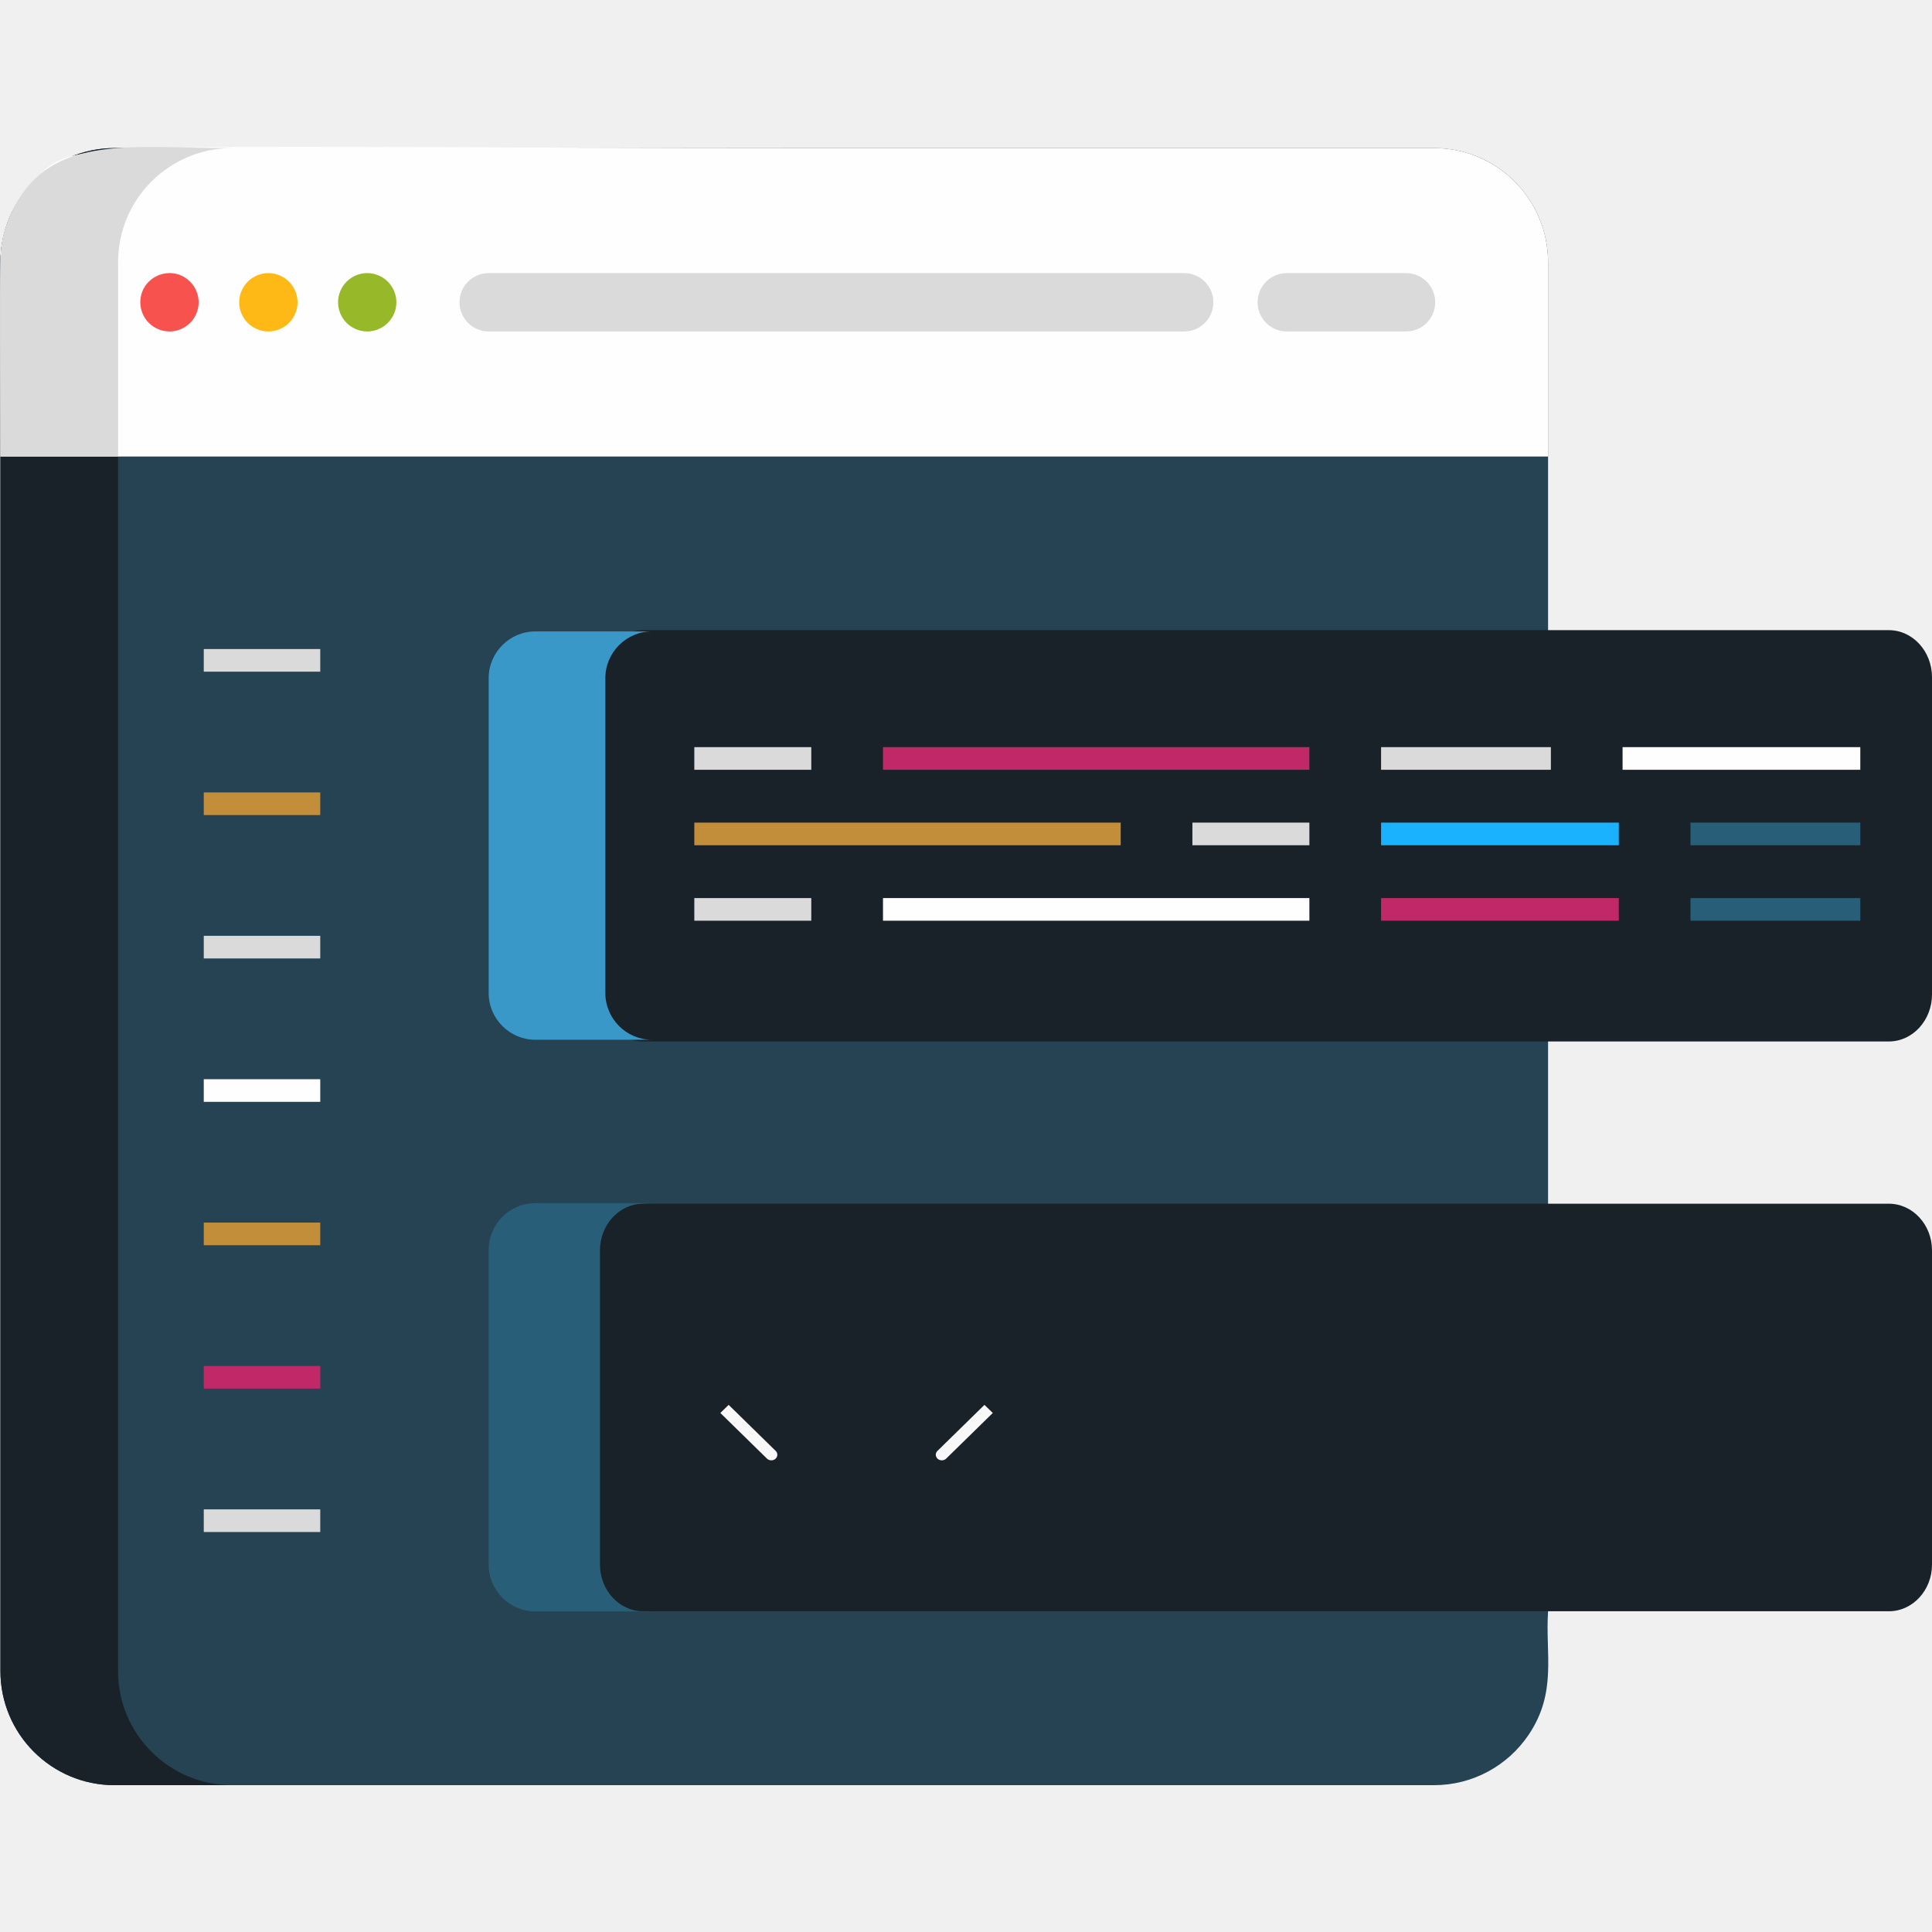
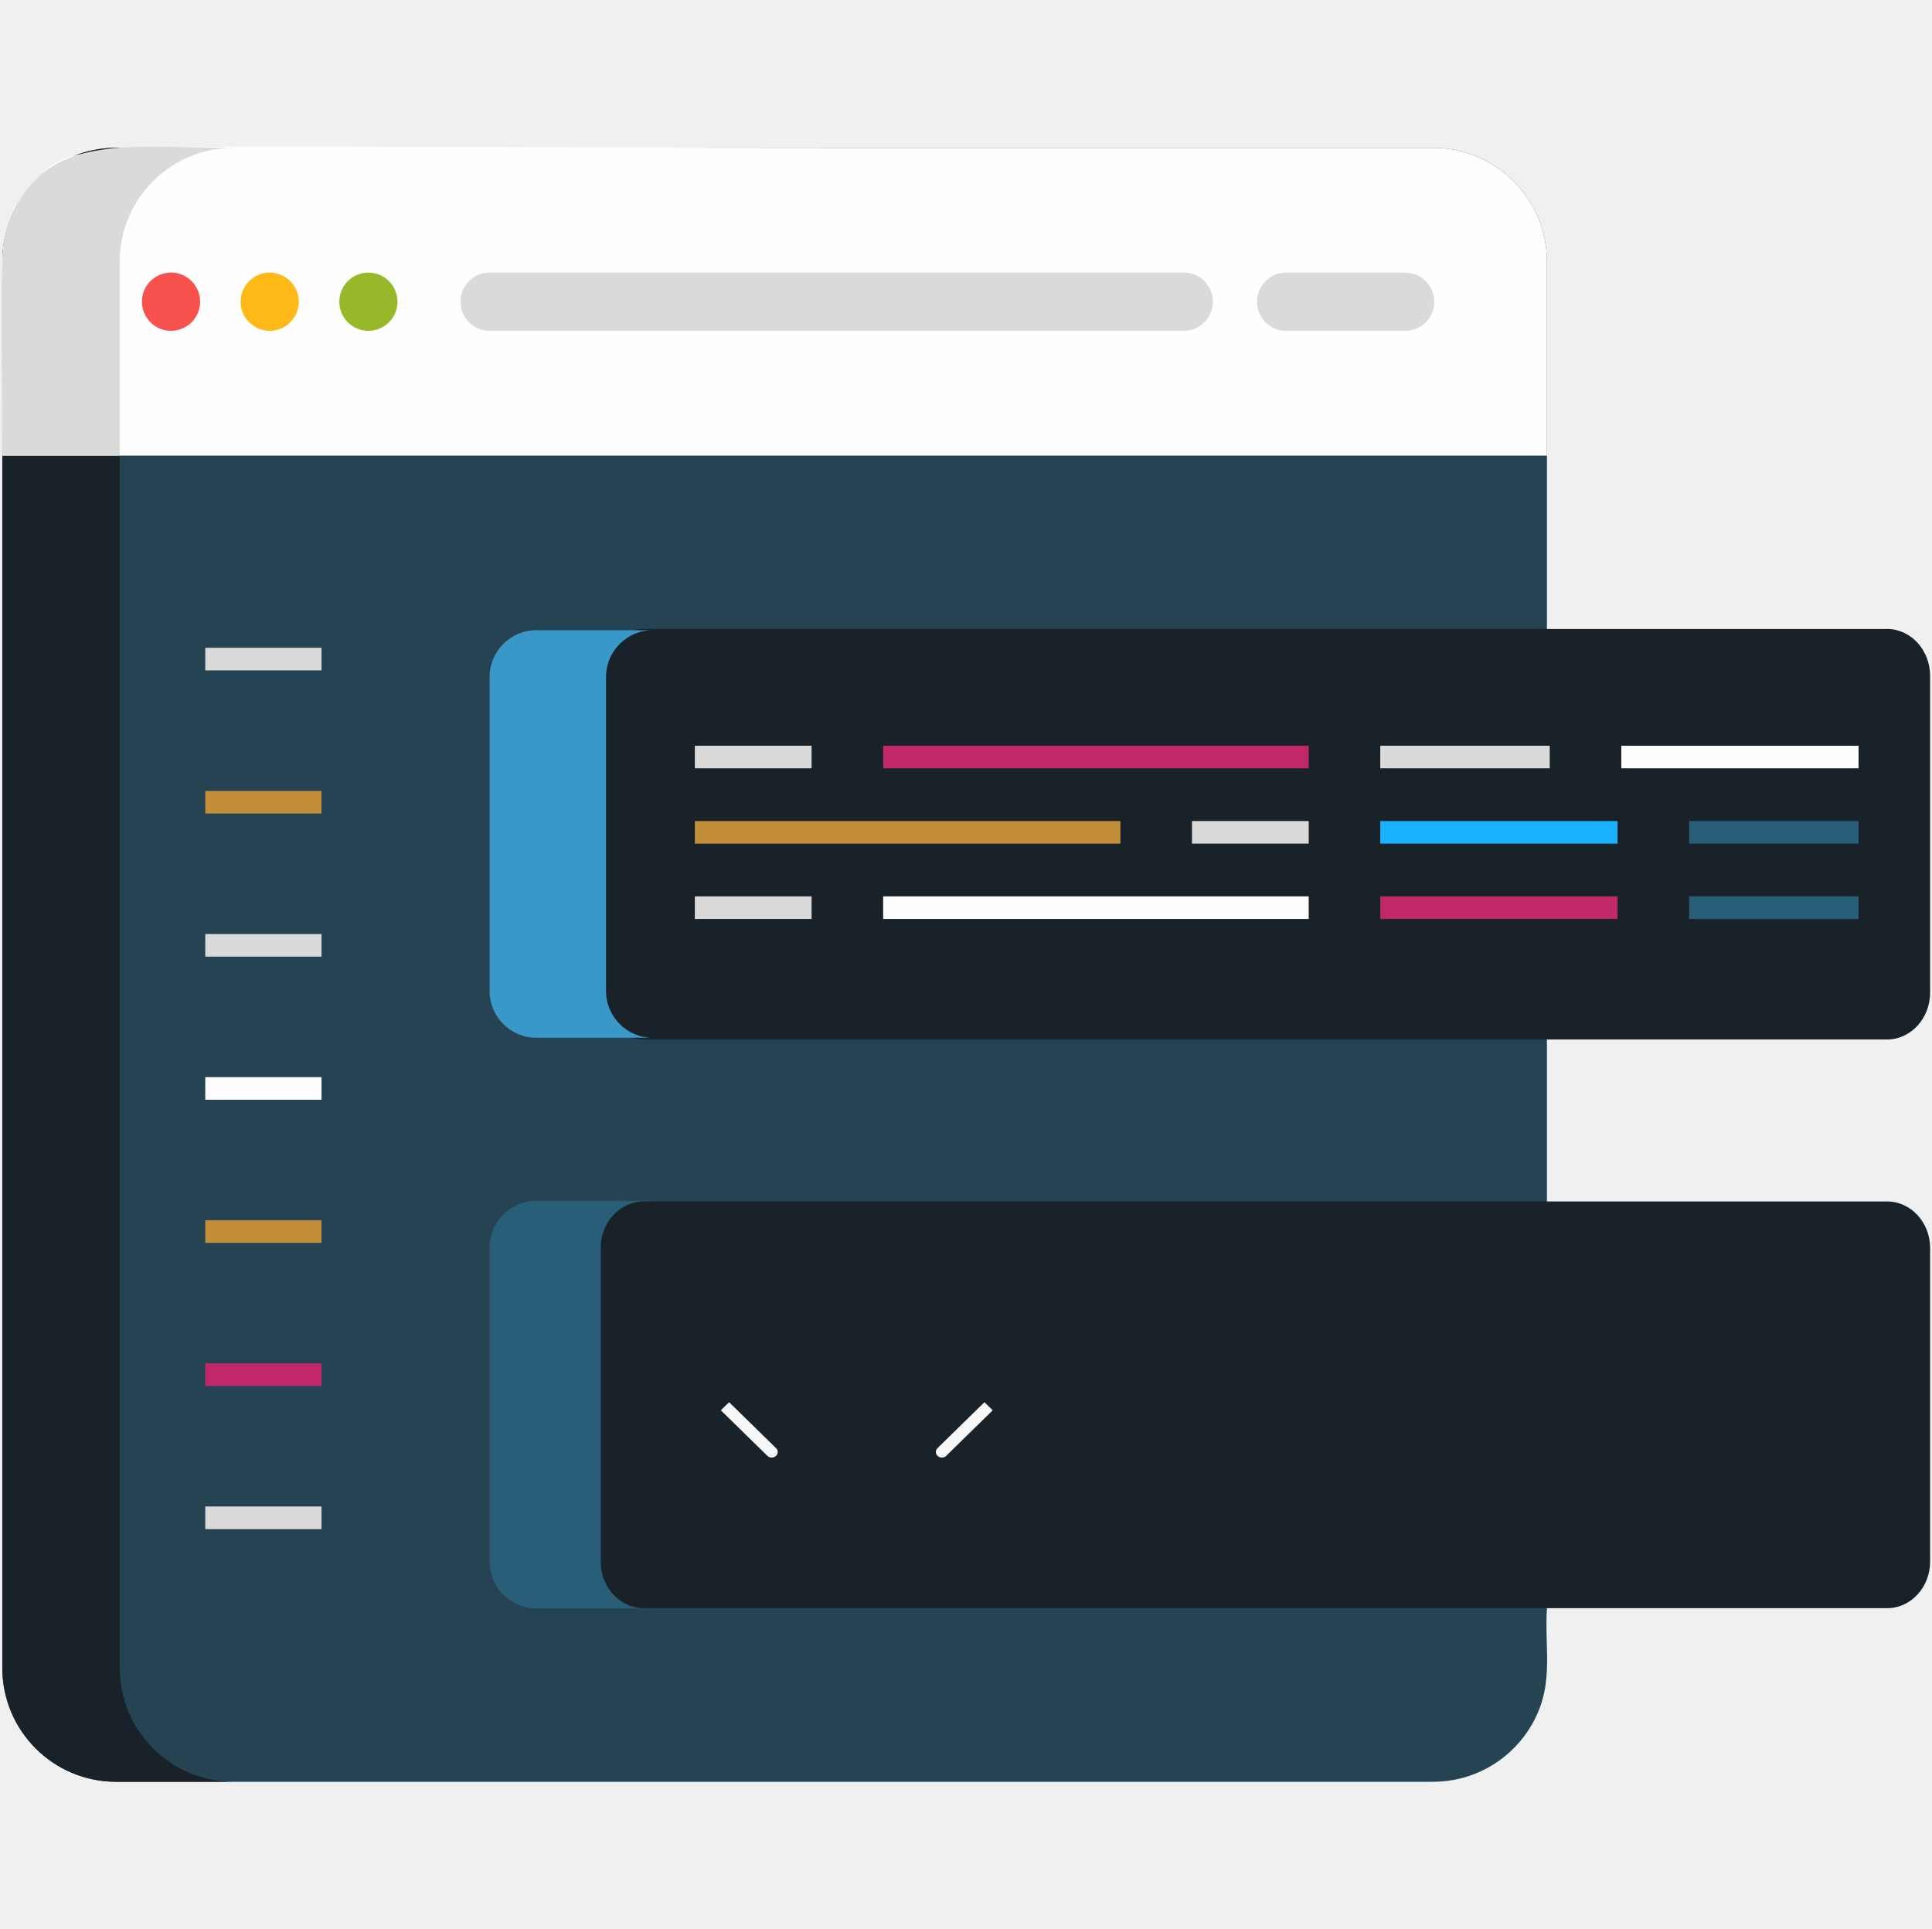
- <svg xmlns="http://www.w3.org/2000/svg" width="512" height="512" viewBox="0 0 512 512" fill="none">
+ <svg xmlns="http://www.w3.org/2000/svg" width="513" height="512" viewBox="0 0 513 512" fill="none">
  <g opacity="0.95">
-     <g clip-path="url(#clip0_236_760)">
-       <path d="M380.016 39.243C313.323 39.243 97.436 39.243 30.349 39.243C13.692 39.243 0.111 52.739 0.111 69.481C0.111 87.293 0.111 429.071 0.111 442.853C0.111 459.512 13.608 473.091 30.349 473.091C45.31 473.091 115.733 473.091 130.73 473.091C168.039 473.091 342.024 473.091 380.016 473.091C390.348 473.091 399.597 467.891 405.09 459.759C412.728 448.453 409.485 438.308 410.254 427.05V419.147C410.254 305.46 410.254 172.987 410.254 69.481C410.254 52.82 396.755 39.243 380.016 39.243Z" fill="#1B3B4C" />
-       <path d="M31.29 442.853C31.29 355.384 31.29 157.318 31.29 69.481C31.29 52.781 44.828 39.243 61.528 39.243C42.226 39.243 49.649 39.243 30.35 39.243C13.651 39.243 0.112 52.78 0.112 69.481C0.112 88.471 0.112 424.016 0.112 442.853C0.112 459.512 13.609 473.091 30.35 473.091C49.649 473.091 42.226 473.091 61.528 473.091C44.893 473.091 31.29 459.615 31.29 442.853Z" fill="#10181F" />
-       <rect x="54" y="324" width="30.87" height="6" fill="#C08930" />
-       <rect x="54" y="362" width="30.87" height="6" fill="#BF1E62" />
-       <rect x="54" y="400" width="30.87" height="6" fill="#D9D9D9" />
-       <rect x="54" y="286" width="30.87" height="6" fill="white" />
-       <rect x="54" y="248" width="30.87" height="6" fill="#D9D9D9" />
-       <rect x="54" y="210" width="30.87" height="6" fill="#C08930" />
-       <rect x="54" y="172" width="30.87" height="6" fill="#D9D9D9" />
-       <path d="M410.254 69.481C410.254 52.781 396.716 39.243 380.016 39.243H219.255C11.043 39.243 19.838 36.091 7.966 49.15C3.086 54.52 0.111 61.653 0.111 69.481V120.976H219.255H410.254V69.481Z" fill="white" />
-       <path d="M31.29 69.481C31.29 52.752 44.856 39.244 61.526 39.243C34.476 39.378 11.589 34.626 2.215 58.382C-0.505 65.274 -0.006 65.244 0.113 120.976H31.291C31.29 112.771 31.29 82.324 31.29 69.481Z" fill="#D9D9D9" />
-       <path d="M500.586 276H170.414C164.136 276 159 270.394 159 263.542V179.458C159 172.605 164.137 167 170.414 167H500.586C506.864 167 512 172.606 512 179.458V263.542C512 270.395 506.863 276 500.586 276Z" fill="#10181F" />
-       <path d="M160.426 414.682V331.202C160.426 324.399 165.992 318.834 172.794 318.834H141.873C135.07 318.834 129.505 324.4 129.505 331.202V414.682C129.505 421.485 135.071 427.05 141.873 427.05H172.794C165.992 427.05 160.426 421.485 160.426 414.682Z" fill="#1F5773" />
-       <path d="M500.586 427H170.414C164.136 427 159 421.445 159 414.657V331.343C159 324.554 164.137 319 170.414 319H500.586C506.864 319 512 324.555 512 331.343V414.657C512 421.446 506.863 427 500.586 427Z" fill="#10181F" />
-       <path d="M160.426 263.179V179.699C160.426 172.896 165.992 167.331 172.794 167.331H141.873C135.07 167.331 129.505 172.897 129.505 179.699V263.179C129.505 269.982 135.071 275.547 141.873 275.547H172.794C165.992 275.547 160.426 269.982 160.426 263.179Z" fill="#3094C6" />
-       <rect x="184" y="198" width="31" height="6" fill="#D9D9D9" />
-       <rect x="234" y="198" width="113" height="6" fill="#BF1E62" />
-       <rect x="366" y="198" width="45" height="6" fill="#D9D9D9" />
-       <rect x="430" y="198" width="63" height="6" fill="white" />
-       <rect x="184" y="218" width="113" height="6" fill="#C08930" />
-       <rect x="316" y="218" width="31" height="6" fill="#D9D9D9" />
-       <rect x="366" y="218" width="63" height="6" fill="#10AFFF" />
-       <rect x="448" y="218" width="45" height="6" fill="#1F5773" />
-       <rect x="184" y="238" width="31" height="6" fill="#D9D9D9" />
-       <path d="M234 238H290.5H347V244H234V238Z" fill="white" />
-       <rect x="366" y="238" width="63" height="6" fill="#BF1E62" />
-       <rect x="448" y="238" width="45" height="6" fill="#1F5773" />
-       <path d="M265.962 369.554L252.153 356.034C252.153 356.033 252.153 356.033 252.153 356.033C250.745 354.656 248.446 354.656 247.038 356.033L265.962 369.554ZM265.962 369.554C265.962 369.555 265.962 369.555 265.962 369.555C267.346 370.911 267.346 373.09 265.962 374.446M265.962 369.554V374.446M265.962 374.446L252.153 387.967C251.454 388.651 250.532 389 249.596 389C248.659 389 247.738 388.651 247.038 387.967C245.654 386.61 245.654 384.431 247.038 383.075L256.891 373.429L258.35 372L256.891 370.571L247.038 360.925C247.038 360.924 247.038 360.924 247.038 360.924C245.654 359.568 245.654 357.39 247.038 356.034L265.962 374.446Z" fill="#F9F9F9" stroke="#10181F" stroke-width="4" />
-       <path d="M188.038 369.554L201.847 356.034C201.847 356.033 201.847 356.033 201.847 356.033C203.255 354.656 205.554 354.656 206.962 356.033L188.038 369.554ZM188.038 369.554C188.038 369.555 188.038 369.555 188.038 369.555C186.654 370.911 186.654 373.09 188.038 374.446M188.038 369.554V374.446M188.038 374.446L201.847 387.967C202.546 388.651 203.468 389 204.404 389C205.341 389 206.262 388.651 206.962 387.967C208.346 386.61 208.346 384.431 206.962 383.075L197.109 373.429L195.65 372L197.109 370.571L206.962 360.925C206.962 360.924 206.962 360.924 206.962 360.924C208.346 359.568 208.346 357.39 206.962 356.034L188.038 374.446Z" fill="#F9F9F9" stroke="#10181F" stroke-width="4" />
-       <path d="M215.216 392.301C214.552 394.079 215.473 396.1 217.391 396.781C219.349 397.473 221.433 396.462 222.102 394.672L215.216 392.301ZM215.216 392.301C215.216 392.301 215.216 392.301 215.216 392.301L230.898 350.327C231.571 348.525 233.663 347.531 235.608 348.218L215.216 392.301ZM235.609 348.219C237.527 348.899 238.448 350.92 237.784 352.698C237.784 352.698 237.784 352.698 237.784 352.698L222.103 394.671L235.609 348.219Z" fill="#F9F9F9" stroke="#10181F" stroke-width="4" />
-       <path d="M44.912 87.841C42.882 87.841 40.882 87.016 39.45 85.573C38.007 84.14 37.182 82.141 37.182 80.111C37.182 73.834 44.21 70.304 49.2 73.679C49.623 73.968 50.024 74.287 50.375 74.647C51.818 76.08 52.642 78.079 52.642 80.11C52.642 82.14 51.818 84.139 50.375 85.572C50.024 85.932 49.623 86.252 49.2 86.53C48.788 86.809 48.334 87.055 47.87 87.242C47.406 87.437 46.922 87.592 46.427 87.685C45.922 87.788 45.417 87.841 44.912 87.841Z" fill="#F94A46" />
-       <path d="M71.112 87.841C70.607 87.841 70.101 87.789 69.607 87.686C69.112 87.593 68.628 87.438 68.164 87.243C67.69 87.057 67.247 86.81 66.824 86.531C66.401 86.253 66.01 85.933 65.649 85.573C64.206 84.14 63.382 82.141 63.382 80.111C63.382 78.08 64.206 76.081 65.649 74.648C66.01 74.288 66.401 73.969 66.824 73.68C67.247 73.401 67.69 73.165 68.164 72.968C68.628 72.783 69.112 72.628 69.607 72.525C70.597 72.329 71.628 72.329 72.627 72.525C73.122 72.628 73.606 72.783 74.07 72.968C74.544 73.164 74.988 73.401 75.41 73.68C75.832 73.969 76.224 74.288 76.585 74.648C78.018 76.081 78.853 78.08 78.853 80.111C78.853 82.141 78.018 84.14 76.585 85.573C76.225 85.933 75.833 86.253 75.41 86.531C74.987 86.81 74.544 87.056 74.07 87.243C73.606 87.438 73.122 87.593 72.627 87.686C72.122 87.788 71.617 87.841 71.112 87.841Z" fill="#FFB70D" />
-       <path d="M97.322 87.841C96.817 87.841 96.312 87.789 95.807 87.686C95.312 87.593 94.828 87.438 94.364 87.243C93.901 87.057 93.447 86.81 93.024 86.531C92.601 86.253 92.21 85.933 91.849 85.573C90.417 84.14 89.592 82.141 89.592 80.111C89.592 79.606 89.644 79.1 89.736 78.595C89.839 78.111 89.983 77.617 90.179 77.153C90.375 76.689 90.612 76.235 90.89 75.823C91.168 75.39 91.498 74.999 91.848 74.647C92.209 74.287 92.6 73.968 93.023 73.679C93.446 73.4 93.899 73.164 94.363 72.967C94.827 72.782 95.312 72.627 95.806 72.524C96.805 72.328 97.836 72.328 98.825 72.524C99.32 72.627 99.804 72.782 100.268 72.967C100.743 73.163 101.186 73.4 101.608 73.679C102.031 73.968 102.422 74.287 102.783 74.647C103.143 74.998 103.463 75.39 103.741 75.823C104.019 76.235 104.267 76.689 104.452 77.153C104.648 77.617 104.792 78.111 104.895 78.595C104.998 79.1 105.049 79.606 105.049 80.111C105.049 82.151 104.225 84.14 102.782 85.573C102.421 85.933 102.03 86.253 101.607 86.531C101.184 86.81 100.741 87.056 100.267 87.243C99.803 87.438 99.319 87.593 98.824 87.686C98.332 87.788 97.827 87.841 97.322 87.841Z" fill="#92B620" />
-       <path d="M313.825 87.84H129.505C125.236 87.84 121.775 84.38 121.775 80.11C121.775 75.84 125.236 72.38 129.505 72.38H313.825C318.094 72.38 321.555 75.841 321.555 80.11C321.555 84.379 318.094 87.84 313.825 87.84Z" fill="#D9D9D9" />
-       <path d="M372.616 87.84H341.009C336.74 87.84 333.279 84.38 333.279 80.11C333.279 75.84 336.74 72.38 341.009 72.38H372.616C376.885 72.38 380.346 75.841 380.346 80.11C380.346 84.379 376.885 87.84 372.616 87.84Z" fill="#D9D9D9" />
+     <g clip-path="url(#clip0_358_3294)">
+       <path d="M380.516 39.243C313.823 39.243 97.936 39.243 30.849 39.243C14.192 39.243 0.611 52.739 0.611 69.481C0.611 87.293 0.611 429.071 0.611 442.853C0.611 459.512 14.108 473.091 30.849 473.091C45.81 473.091 116.233 473.091 131.23 473.091C168.539 473.091 342.524 473.091 380.516 473.091C390.848 473.091 400.097 467.891 405.59 459.759C413.228 448.453 409.985 438.308 410.754 427.05V419.147C410.754 305.46 410.754 172.987 410.754 69.481C410.754 52.82 397.255 39.243 380.516 39.243Z" fill="#1B3B4C" />
+       <path d="M31.79 442.853C31.79 355.384 31.79 157.318 31.79 69.481C31.79 52.781 45.328 39.243 62.028 39.243C42.726 39.243 50.149 39.243 30.85 39.243C14.151 39.243 0.612 52.78 0.612 69.481C0.612 88.471 0.612 424.016 0.612 442.853C0.612 459.512 14.109 473.091 30.85 473.091C50.149 473.091 42.726 473.091 62.028 473.091C45.393 473.091 31.79 459.615 31.79 442.853Z" fill="#10181F" />
+       <rect x="54.501" y="324" width="30.87" height="6" fill="#C08930" />
+       <rect x="54.501" y="362" width="30.87" height="6" fill="#BF1E62" />
+       <rect x="54.501" y="400" width="30.87" height="6" fill="#D9D9D9" />
+       <rect x="54.501" y="286" width="30.87" height="6" fill="white" />
+       <rect x="54.501" y="248" width="30.87" height="6" fill="#D9D9D9" />
+       <rect x="54.501" y="210" width="30.87" height="6" fill="#C08930" />
+       <rect x="54.501" y="172" width="30.87" height="6" fill="#D9D9D9" />
+       <path d="M410.754 69.481C410.754 52.781 397.216 39.243 380.516 39.243H219.755C11.543 39.243 20.338 36.091 8.466 49.15C3.586 54.52 0.611 61.653 0.611 69.481V120.976H219.755H410.754V69.481Z" fill="white" />
+       <path d="M31.791 69.481C31.791 52.752 45.357 39.244 62.027 39.243C34.977 39.378 12.09 34.626 2.716 58.382C-0.004 65.274 0.495 65.244 0.614 120.976H31.792C31.791 112.771 31.791 82.324 31.791 69.481Z" fill="#D9D9D9" />
+       <path d="M501.086 276H170.914C164.636 276 159.5 270.394 159.5 263.542V179.458C159.5 172.605 164.637 167 170.914 167H501.086C507.364 167 512.5 172.606 512.5 179.458V263.542C512.5 270.395 507.363 276 501.086 276Z" fill="#10181F" />
+       <path d="M160.927 414.682V331.202C160.927 324.399 166.493 318.834 173.295 318.834H142.374C135.571 318.834 130.006 324.4 130.006 331.202V414.682C130.006 421.485 135.572 427.05 142.374 427.05H173.295C166.493 427.05 160.927 421.485 160.927 414.682Z" fill="#1F5773" />
+       <path d="M501.086 427H170.914C164.636 427 159.5 421.445 159.5 414.657V331.343C159.5 324.554 164.637 319 170.914 319H501.086C507.364 319 512.5 324.555 512.5 331.343V414.657C512.5 421.446 507.363 427 501.086 427Z" fill="#10181F" />
+       <path d="M160.927 263.179V179.699C160.927 172.896 166.493 167.331 173.295 167.331H142.374C135.571 167.331 130.006 172.897 130.006 179.699V263.179C130.006 269.982 135.572 275.547 142.374 275.547H173.295C166.493 275.547 160.927 269.982 160.927 263.179Z" fill="#3094C6" />
+       <rect x="184.5" y="198" width="31" height="6" fill="#D9D9D9" />
+       <rect x="234.5" y="198" width="113" height="6" fill="#BF1E62" />
+       <rect x="366.5" y="198" width="45" height="6" fill="#D9D9D9" />
+       <rect x="430.5" y="198" width="63" height="6" fill="white" />
+       <rect x="184.5" y="218" width="113" height="6" fill="#C08930" />
+       <rect x="316.5" y="218" width="31" height="6" fill="#D9D9D9" />
+       <rect x="366.5" y="218" width="63" height="6" fill="#10AFFF" />
+       <rect x="448.5" y="218" width="45" height="6" fill="#1F5773" />
+       <rect x="184.5" y="238" width="31" height="6" fill="#D9D9D9" />
+       <path d="M234.5 238H291H347.5V244H234.5V238Z" fill="white" />
+       <rect x="366.5" y="238" width="63" height="6" fill="#BF1E62" />
+       <rect x="448.5" y="238" width="45" height="6" fill="#1F5773" />
+       <path d="M266.462 369.554L252.653 356.034C252.653 356.033 252.653 356.033 252.653 356.033C251.245 354.656 248.946 354.656 247.538 356.033L266.462 369.554ZM266.462 369.554C266.462 369.555 266.462 369.555 266.462 369.555C267.846 370.911 267.846 373.09 266.462 374.446M266.462 369.554V374.446M266.462 374.446L252.653 387.967C251.954 388.651 251.032 389 250.096 389C249.159 389 248.238 388.651 247.538 387.967C246.154 386.61 246.154 384.431 247.538 383.075L257.391 373.429L258.85 372L257.391 370.571L247.538 360.925C247.538 360.924 247.538 360.924 247.538 360.924C246.154 359.568 246.154 357.39 247.538 356.034L266.462 374.446Z" fill="#F9F9F9" stroke="#10181F" stroke-width="4" />
+       <path d="M188.538 369.554L202.347 356.034C202.347 356.033 202.347 356.033 202.347 356.033C203.755 354.656 206.054 354.656 207.462 356.033L188.538 369.554ZM188.538 369.554C188.538 369.555 188.538 369.555 188.538 369.555C187.154 370.911 187.154 373.09 188.538 374.446M188.538 369.554V374.446M188.538 374.446L202.347 387.967C203.046 388.651 203.968 389 204.904 389C205.841 389 206.762 388.651 207.462 387.967C208.846 386.61 208.846 384.431 207.462 383.075L197.609 373.429L196.15 372L197.609 370.571L207.462 360.925C207.462 360.924 207.462 360.924 207.462 360.924C208.846 359.568 208.846 357.39 207.462 356.034L188.538 374.446Z" fill="#F9F9F9" stroke="#10181F" stroke-width="4" />
+       <path d="M215.716 392.301C215.052 394.079 215.973 396.1 217.891 396.781C219.849 397.473 221.933 396.462 222.602 394.672L215.716 392.301ZM215.716 392.301C215.716 392.301 215.716 392.301 215.716 392.301L231.398 350.327C232.071 348.525 234.163 347.531 236.108 348.218L215.716 392.301ZM236.109 348.219C238.027 348.899 238.948 350.92 238.284 352.698C238.284 352.698 238.284 352.698 238.284 352.698L222.603 394.671L236.109 348.219Z" fill="#F9F9F9" stroke="#10181F" stroke-width="4" />
+       <path d="M45.413 87.841C43.383 87.841 41.383 87.016 39.951 85.573C38.508 84.14 37.683 82.141 37.683 80.111C37.683 73.834 44.711 70.304 49.701 73.679C50.124 73.968 50.525 74.287 50.876 74.647C52.319 76.08 53.143 78.079 53.143 80.11C53.143 82.14 52.319 84.139 50.876 85.572C50.525 85.932 50.124 86.252 49.701 86.53C49.289 86.809 48.835 87.055 48.371 87.242C47.907 87.437 47.423 87.592 46.928 87.685C46.423 87.788 45.918 87.841 45.413 87.841Z" fill="#F94A46" />
+       <path d="M71.612 87.841C71.107 87.841 70.601 87.789 70.107 87.686C69.612 87.593 69.128 87.438 68.664 87.243C68.19 87.057 67.747 86.81 67.324 86.531C66.901 86.253 66.51 85.933 66.149 85.573C64.706 84.14 63.882 82.141 63.882 80.111C63.882 78.08 64.706 76.081 66.149 74.648C66.51 74.288 66.901 73.969 67.324 73.68C67.747 73.401 68.19 73.165 68.664 72.968C69.128 72.783 69.612 72.628 70.107 72.525C71.097 72.329 72.128 72.329 73.127 72.525C73.622 72.628 74.106 72.783 74.57 72.968C75.044 73.164 75.488 73.401 75.91 73.68C76.332 73.969 76.724 74.288 77.085 74.648C78.518 76.081 79.353 78.08 79.353 80.111C79.353 82.141 78.518 84.14 77.085 85.573C76.725 85.933 76.333 86.253 75.91 86.531C75.487 86.81 75.044 87.056 74.57 87.243C74.106 87.438 73.622 87.593 73.127 87.686C72.622 87.788 72.117 87.841 71.612 87.841Z" fill="#FFB70D" />
+       <path d="M97.823 87.841C97.318 87.841 96.813 87.789 96.308 87.686C95.813 87.593 95.329 87.438 94.865 87.243C94.402 87.057 93.948 86.81 93.525 86.531C93.102 86.253 92.711 85.933 92.35 85.573C90.918 84.14 90.093 82.141 90.093 80.111C90.093 79.606 90.145 79.1 90.237 78.595C90.34 78.111 90.484 77.617 90.68 77.153C90.876 76.689 91.113 76.235 91.391 75.823C91.669 75.39 91.999 74.999 92.349 74.647C92.71 74.287 93.101 73.968 93.524 73.679C93.947 73.4 94.4 73.164 94.864 72.967C95.328 72.782 95.813 72.627 96.307 72.524C97.306 72.328 98.337 72.328 99.326 72.524C99.821 72.627 100.305 72.782 100.769 72.967C101.244 73.163 101.687 73.4 102.109 73.679C102.532 73.968 102.923 74.287 103.284 74.647C103.644 74.998 103.964 75.39 104.242 75.823C104.52 76.235 104.768 76.689 104.953 77.153C105.149 77.617 105.293 78.111 105.396 78.595C105.499 79.1 105.55 79.606 105.55 80.111C105.55 82.151 104.726 84.14 103.283 85.573C102.922 85.933 102.531 86.253 102.108 86.531C101.685 86.81 101.242 87.056 100.768 87.243C100.304 87.438 99.82 87.593 99.325 87.686C98.833 87.788 98.328 87.841 97.823 87.841Z" fill="#92B620" />
+       <path d="M314.325 87.84H130.005C125.736 87.84 122.275 84.38 122.275 80.11C122.275 75.84 125.736 72.38 130.005 72.38H314.325C318.594 72.38 322.055 75.841 322.055 80.11C322.055 84.379 318.594 87.84 314.325 87.84Z" fill="#D9D9D9" />
+       <path d="M373.116 87.84H341.509C337.24 87.84 333.779 84.38 333.779 80.11C333.779 75.84 337.24 72.38 341.509 72.38H373.116C377.385 72.38 380.846 75.841 380.846 80.11C380.846 84.379 377.385 87.84 373.116 87.84Z" fill="#D9D9D9" />
    </g>
  </g>
  <defs>
-     <clipPath id="clip0_236_760">
-       <rect width="511.999" height="511.999" fill="white" />
+     <clipPath id="clip0_358_3294">
+       <rect width="511.999" height="511.999" fill="white" transform="translate(0.500488)" />
    </clipPath>
  </defs>
</svg>
